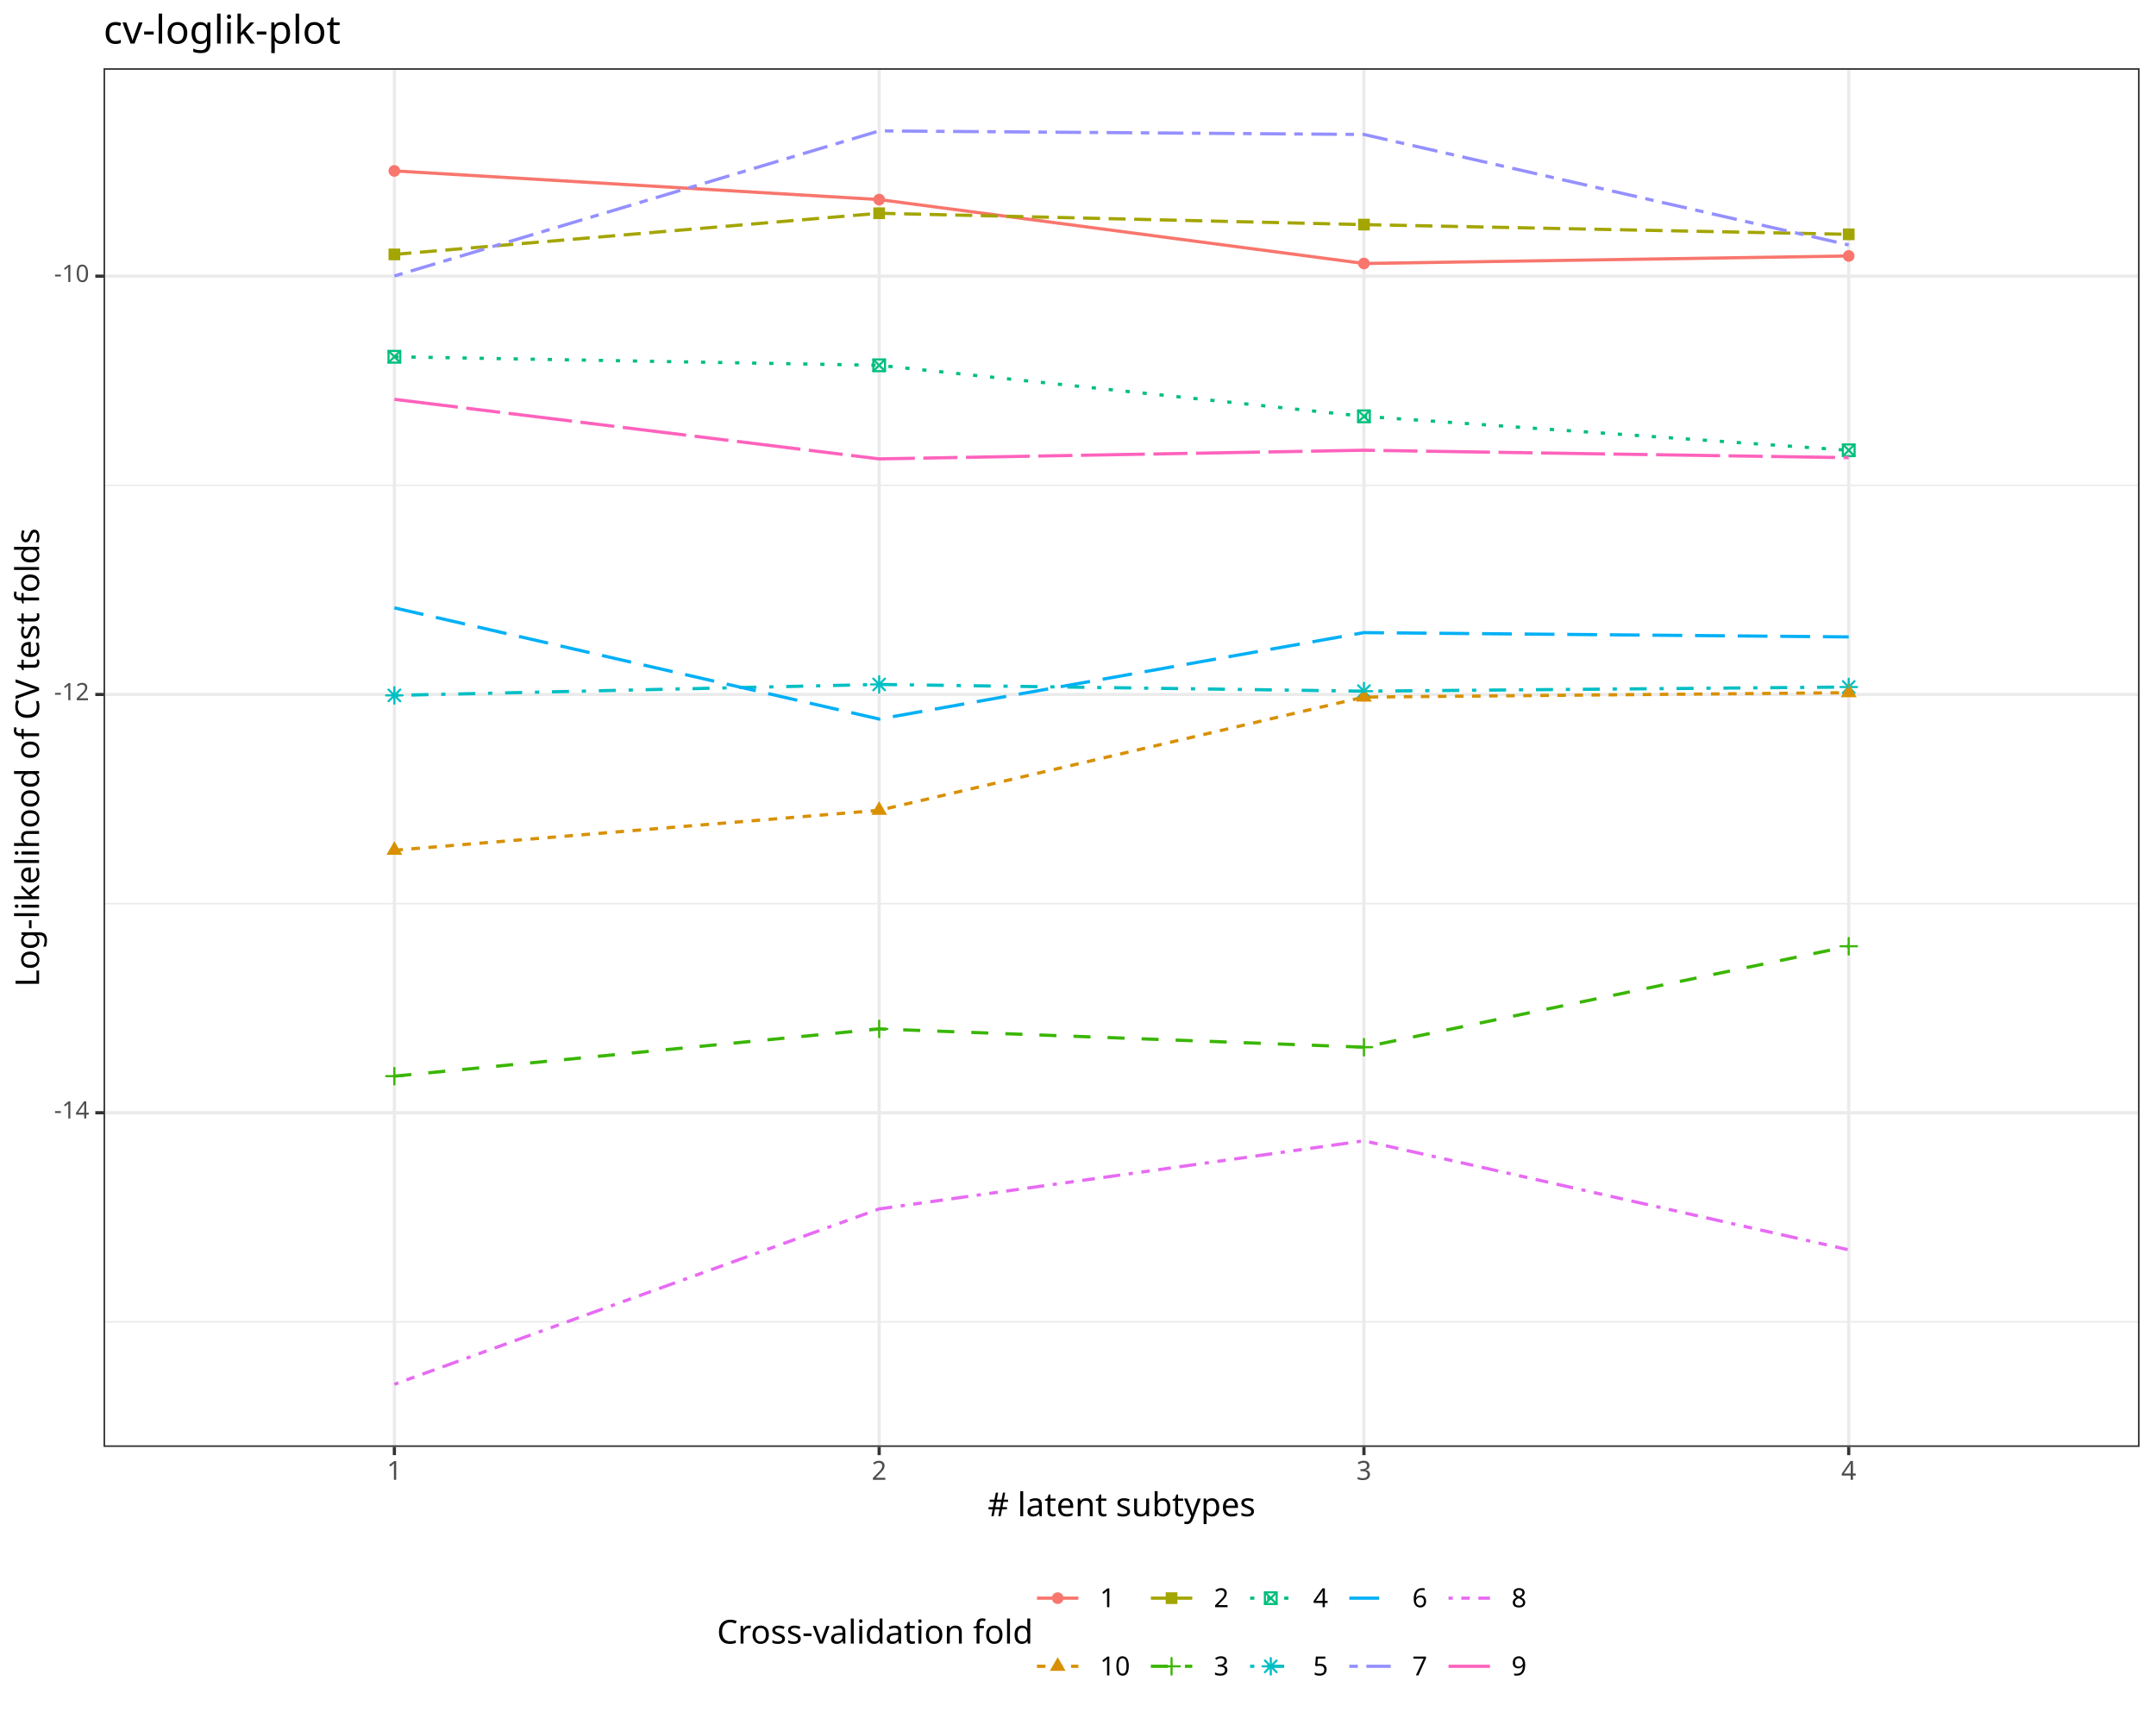
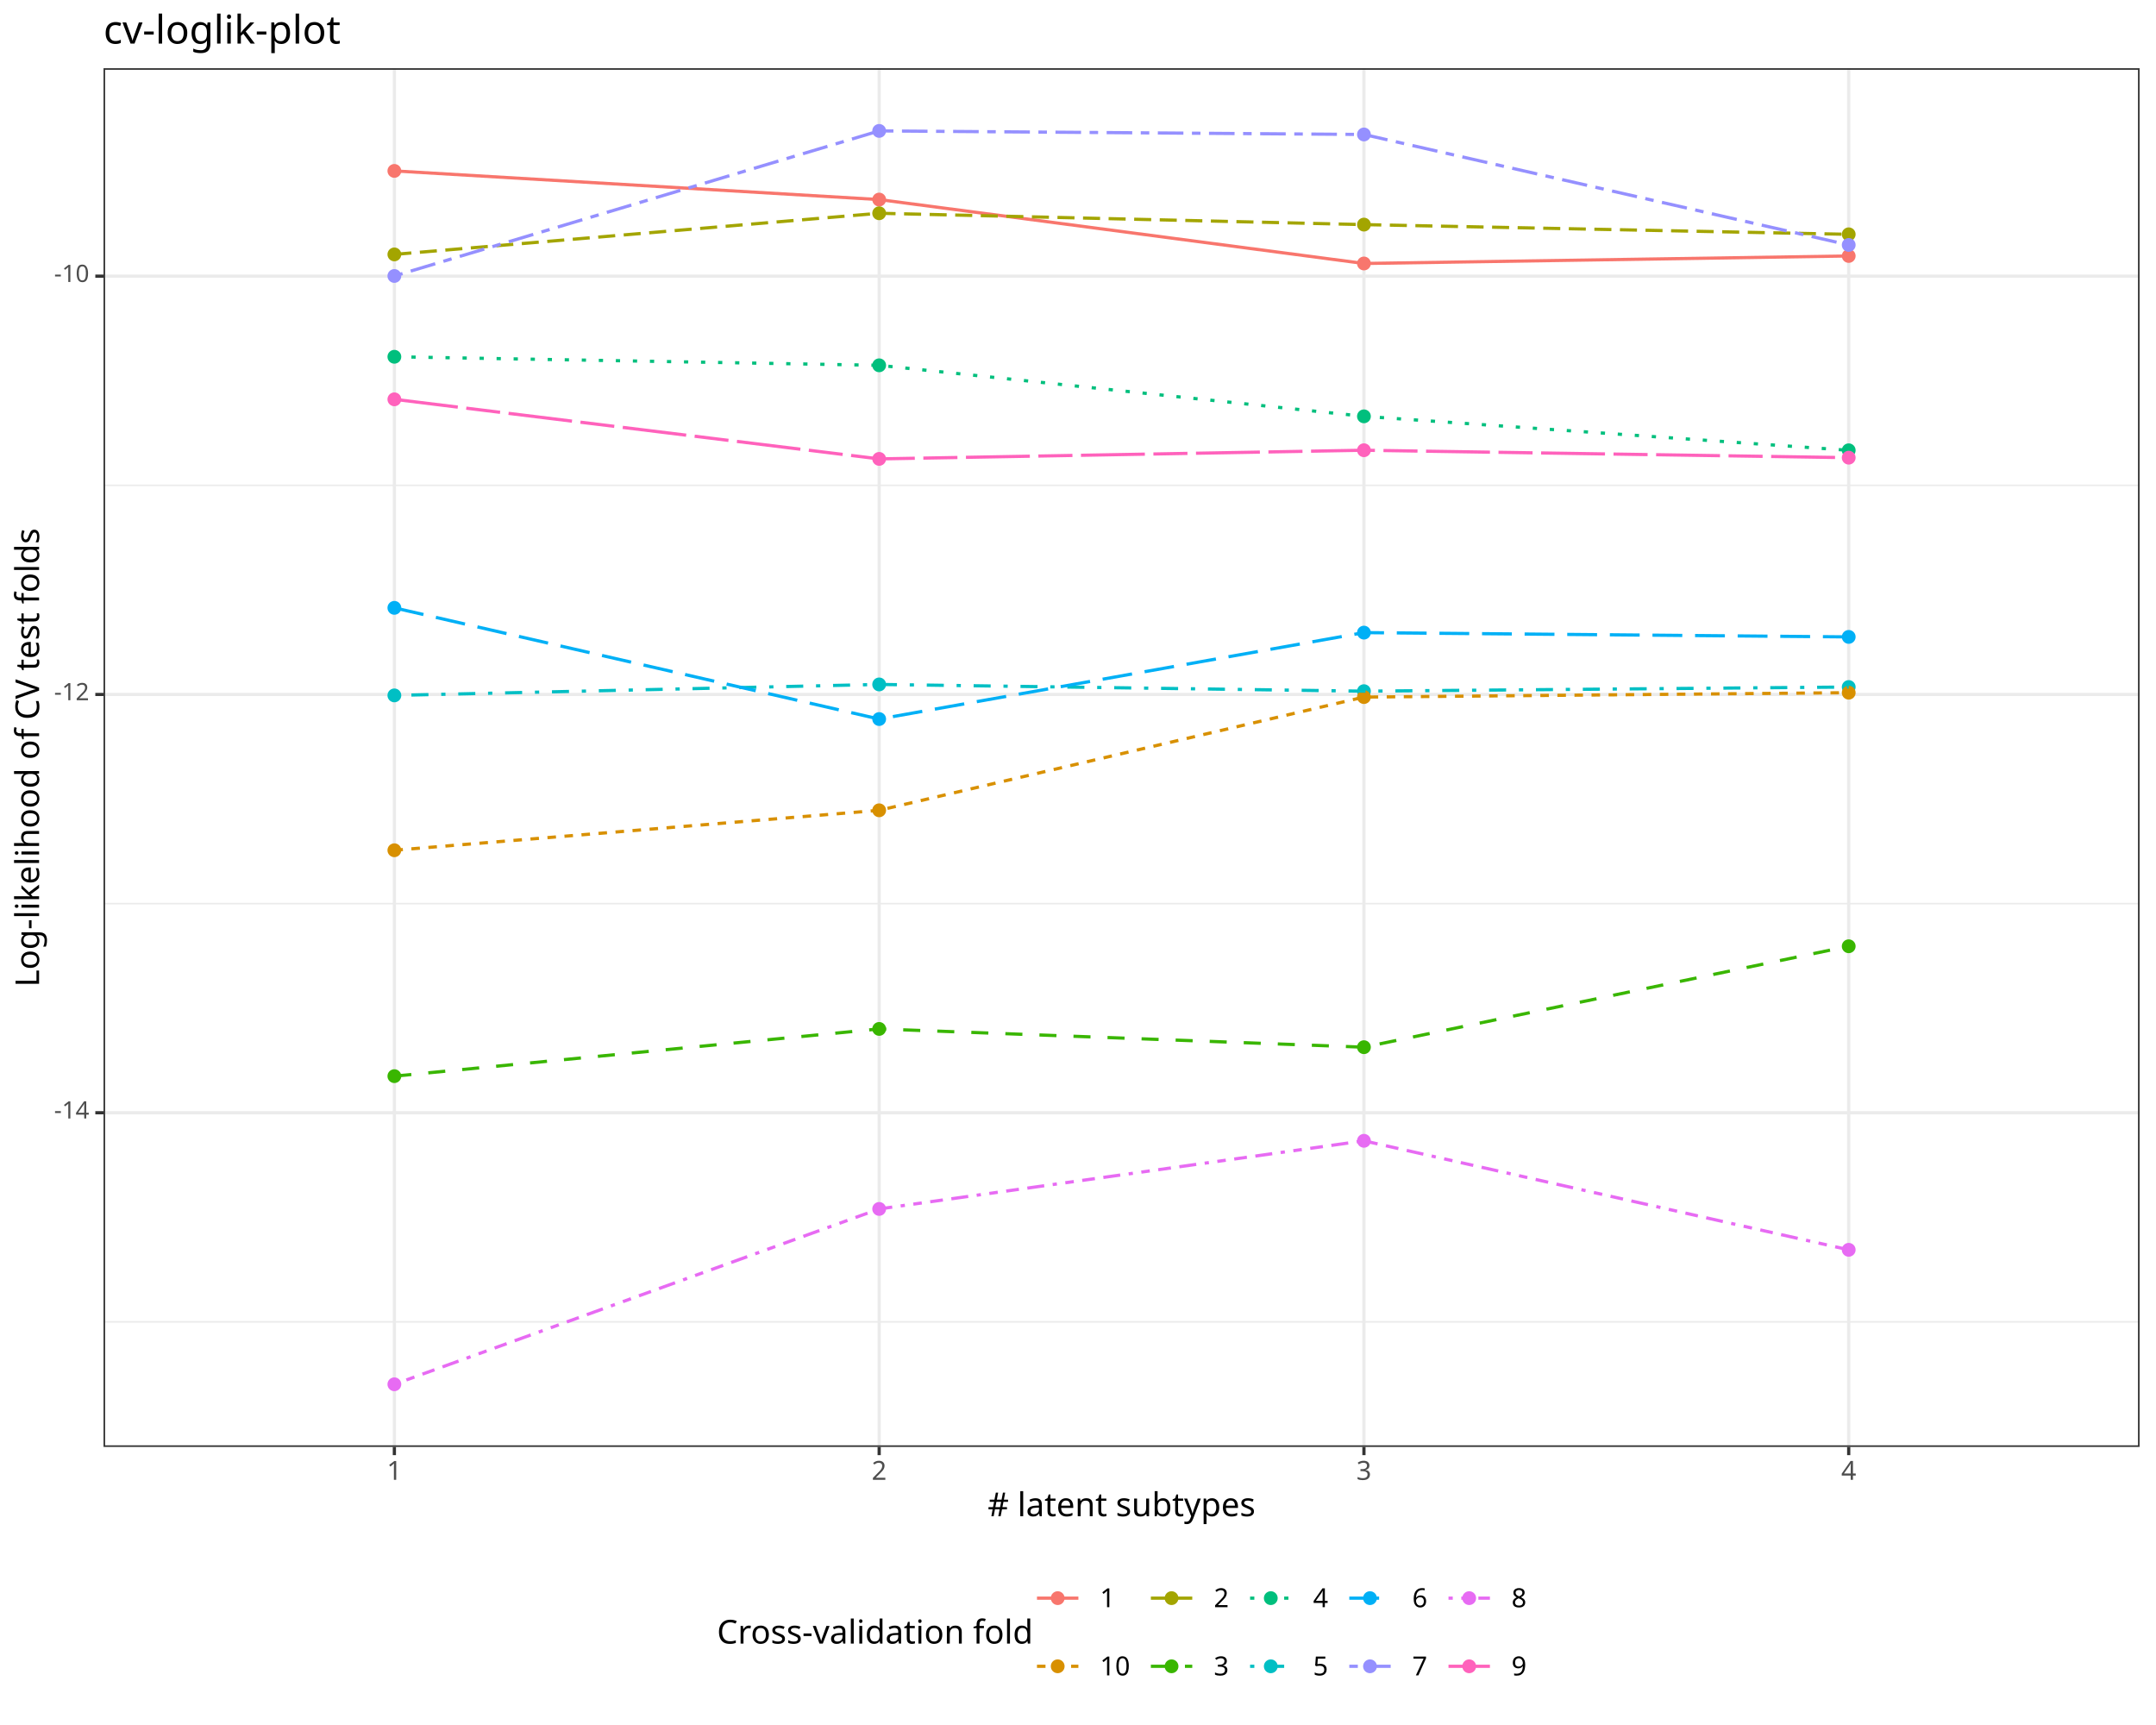
<svg xmlns="http://www.w3.org/2000/svg" class="svglite" data-engine-version="2.0" width="720.00pt" height="576.00pt" viewBox="0 0 720.00 576.00">
  <defs>
    <style type="text/css">
    .svglite line, .svglite polyline, .svglite polygon, .svglite path, .svglite rect, .svglite circle {
      fill: none;
      stroke: #000000;
      stroke-linecap: round;
      stroke-linejoin: round;
      stroke-miterlimit: 10.00;
    }
  </style>
  </defs>
  <rect width="100%" height="100%" style="stroke: none; fill: #FFFFFF;" />
  <defs>
    <clipPath id="cpMC4wMHw3MjAuMDB8MC4wMHw1NzYuMDA=">
      <rect x="0.00" y="0.00" width="720.00" height="576.00" />
    </clipPath>
  </defs>
  <g clip-path="url(#cpMC4wMHw3MjAuMDB8MC4wMHw1NzYuMDA=)">
    <rect x="0.00" y="0.00" width="720.00" height="576.00" style="stroke-width: 1.07; stroke: #FFFFFF; fill: #FFFFFF;" />
  </g>
  <defs>
    <clipPath id="cpMzQuNTd8NzE0LjUyfDIyLjc4fDQ4My4xNg==">
      <rect x="34.57" y="22.78" width="679.95" height="460.37" />
    </clipPath>
  </defs>
  <g clip-path="url(#cpMzQuNTd8NzE0LjUyfDIyLjc4fDQ4My4xNg==)">
    <rect x="34.57" y="22.78" width="679.95" height="460.37" style="stroke-width: 1.07; stroke: none; fill: #FFFFFF;" />
    <polyline points="34.57,441.39 714.52,441.39 " style="stroke-width: 0.53; stroke: #EBEBEB; stroke-linecap: butt;" />
    <polyline points="34.57,301.73 714.52,301.73 " style="stroke-width: 0.53; stroke: #EBEBEB; stroke-linecap: butt;" />
    <polyline points="34.57,162.06 714.52,162.06 " style="stroke-width: 0.53; stroke: #EBEBEB; stroke-linecap: butt;" />
    <polyline points="34.57,371.56 714.52,371.56 " style="stroke-width: 1.07; stroke: #EBEBEB; stroke-linecap: butt;" />
    <polyline points="34.57,231.89 714.52,231.89 " style="stroke-width: 1.07; stroke: #EBEBEB; stroke-linecap: butt;" />
    <polyline points="34.57,92.22 714.52,92.22 " style="stroke-width: 1.07; stroke: #EBEBEB; stroke-linecap: butt;" />
    <polyline points="131.70,483.16 131.70,22.78 " style="stroke-width: 1.07; stroke: #EBEBEB; stroke-linecap: butt;" />
    <polyline points="293.60,483.16 293.60,22.78 " style="stroke-width: 1.07; stroke: #EBEBEB; stroke-linecap: butt;" />
    <polyline points="455.49,483.16 455.49,22.78 " style="stroke-width: 1.07; stroke: #EBEBEB; stroke-linecap: butt;" />
    <polyline points="617.38,483.16 617.38,22.78 " style="stroke-width: 1.07; stroke: #EBEBEB; stroke-linecap: butt;" />
-     <circle cx="131.70" cy="57.07" r="1.95" style="stroke-width: 0.71; stroke: none; fill: #F8766D;" />
-     <circle cx="293.60" cy="66.64" r="1.95" style="stroke-width: 0.71; stroke: none; fill: #F8766D;" />
-     <circle cx="455.49" cy="87.98" r="1.95" style="stroke-width: 0.71; stroke: none; fill: #F8766D;" />
-     <circle cx="617.38" cy="85.47" r="1.95" style="stroke-width: 0.71; stroke: none; fill: #F8766D;" />
-     <polygon points="129.75,86.91 133.66,86.91 133.66,83.00 129.75,83.00 " style="stroke-width: 0.71; stroke: none; fill: #A3A500;" />
-     <polygon points="291.64,73.16 295.55,73.16 295.55,69.25 291.64,69.25 " style="stroke-width: 0.71; stroke: none; fill: #A3A500;" />
-     <polygon points="453.54,76.95 457.45,76.95 457.45,73.04 453.54,73.04 " style="stroke-width: 0.71; stroke: none; fill: #A3A500;" />
-     <polygon points="615.43,80.19 619.34,80.19 619.34,76.28 615.43,76.28 " style="stroke-width: 0.71; stroke: none; fill: #A3A500;" />
-     <line x1="128.94" y1="359.34" x2="134.47" y2="359.34" style="stroke-width: 0.71; stroke: #39B600;" />
-     <line x1="131.70" y1="362.11" x2="131.70" y2="356.58" style="stroke-width: 0.71; stroke: #39B600;" />
-     <line x1="290.83" y1="343.57" x2="296.36" y2="343.57" style="stroke-width: 0.71; stroke: #39B600;" />
-     <line x1="293.60" y1="346.34" x2="293.60" y2="340.81" style="stroke-width: 0.71; stroke: #39B600;" />
-     <line x1="452.73" y1="349.67" x2="458.26" y2="349.67" style="stroke-width: 0.71; stroke: #39B600;" />
-     <line x1="455.49" y1="352.44" x2="455.49" y2="346.91" style="stroke-width: 0.71; stroke: #39B600;" />
-     <line x1="614.62" y1="315.97" x2="620.15" y2="315.97" style="stroke-width: 0.71; stroke: #39B600;" />
-     <line x1="617.38" y1="318.74" x2="617.38" y2="313.21" style="stroke-width: 0.71; stroke: #39B600;" />
-     <rect x="129.75" y="117.17" width="3.91" height="3.91" style="stroke-width: 0.71; stroke: #00BF7D;" />
-     <line x1="129.75" y1="121.08" x2="133.66" y2="117.17" style="stroke-width: 0.71; stroke: #00BF7D;" />
-     <line x1="129.75" y1="117.17" x2="133.66" y2="121.08" style="stroke-width: 0.71; stroke: #00BF7D;" />
-     <rect x="291.64" y="120.03" width="3.91" height="3.91" style="stroke-width: 0.71; stroke: #00BF7D;" />
-     <line x1="291.64" y1="123.94" x2="295.55" y2="120.03" style="stroke-width: 0.71; stroke: #00BF7D;" />
-     <line x1="291.64" y1="120.03" x2="295.55" y2="123.94" style="stroke-width: 0.71; stroke: #00BF7D;" />
-     <rect x="453.54" y="137.06" width="3.91" height="3.91" style="stroke-width: 0.71; stroke: #00BF7D;" />
-     <line x1="453.54" y1="140.97" x2="457.45" y2="137.06" style="stroke-width: 0.71; stroke: #00BF7D;" />
-     <line x1="453.54" y1="137.06" x2="457.45" y2="140.97" style="stroke-width: 0.71; stroke: #00BF7D;" />
-     <rect x="615.43" y="148.40" width="3.91" height="3.91" style="stroke-width: 0.71; stroke: #00BF7D;" />
-     <line x1="615.43" y1="152.31" x2="619.34" y2="148.40" style="stroke-width: 0.71; stroke: #00BF7D;" />
-     <line x1="615.43" y1="148.40" x2="619.34" y2="152.31" style="stroke-width: 0.71; stroke: #00BF7D;" />
-     <line x1="129.75" y1="234.16" x2="133.66" y2="230.25" style="stroke-width: 0.71; stroke: #00BFC4;" />
-     <line x1="129.75" y1="230.25" x2="133.66" y2="234.16" style="stroke-width: 0.71; stroke: #00BFC4;" />
-     <line x1="128.94" y1="232.20" x2="134.47" y2="232.20" style="stroke-width: 0.71; stroke: #00BFC4;" />
-     <line x1="131.70" y1="234.97" x2="131.70" y2="229.44" style="stroke-width: 0.71; stroke: #00BFC4;" />
-     <line x1="291.64" y1="230.50" x2="295.55" y2="226.59" style="stroke-width: 0.71; stroke: #00BFC4;" />
-     <line x1="291.64" y1="226.59" x2="295.55" y2="230.50" style="stroke-width: 0.71; stroke: #00BFC4;" />
-     <line x1="290.83" y1="228.54" x2="296.36" y2="228.54" style="stroke-width: 0.71; stroke: #00BFC4;" />
-     <line x1="293.60" y1="231.31" x2="293.60" y2="225.78" style="stroke-width: 0.71; stroke: #00BFC4;" />
-     <line x1="453.54" y1="232.75" x2="457.45" y2="228.84" style="stroke-width: 0.71; stroke: #00BFC4;" />
-     <line x1="453.54" y1="228.84" x2="457.45" y2="232.75" style="stroke-width: 0.71; stroke: #00BFC4;" />
-     <line x1="452.73" y1="230.79" x2="458.26" y2="230.79" style="stroke-width: 0.71; stroke: #00BFC4;" />
-     <line x1="455.49" y1="233.56" x2="455.49" y2="228.03" style="stroke-width: 0.71; stroke: #00BFC4;" />
-     <line x1="615.43" y1="231.36" x2="619.34" y2="227.45" style="stroke-width: 0.71; stroke: #00BFC4;" />
-     <line x1="615.43" y1="227.45" x2="619.34" y2="231.36" style="stroke-width: 0.71; stroke: #00BFC4;" />
-     <line x1="614.62" y1="229.41" x2="620.15" y2="229.41" style="stroke-width: 0.71; stroke: #00BFC4;" />
-     <line x1="617.38" y1="232.17" x2="617.38" y2="226.64" style="stroke-width: 0.71; stroke: #00BFC4;" />
-     <polygon points="131.70,280.87 134.34,285.43 129.07,285.43 " style="stroke-width: 0.71; stroke: none; fill: #D89000;" />
-     <polygon points="293.60,267.53 296.23,272.09 290.96,272.09 " style="stroke-width: 0.71; stroke: none; fill: #D89000;" />
-     <polygon points="455.49,229.72 458.12,234.28 452.86,234.28 " style="stroke-width: 0.71; stroke: none; fill: #D89000;" />
-     <polygon points="617.38,228.26 620.02,232.82 614.75,232.82 " style="stroke-width: 0.71; stroke: none; fill: #D89000;" />
+     <circle cx="131.70" cy="57.07" r="1.95" style="stroke-width: 0.71; stroke: #F8766D; fill: #F8766D;" />
+     <circle cx="293.60" cy="66.64" r="1.95" style="stroke-width: 0.71; stroke: #F8766D; fill: #F8766D;" />
+     <circle cx="455.49" cy="87.98" r="1.95" style="stroke-width: 0.71; stroke: #F8766D; fill: #F8766D;" />
+     <circle cx="617.38" cy="85.47" r="1.95" style="stroke-width: 0.71; stroke: #F8766D; fill: #F8766D;" />
+     <circle cx="131.70" cy="84.95" r="1.95" style="stroke-width: 0.71; stroke: #A3A500; fill: #A3A500;" />
+     <circle cx="293.60" cy="71.21" r="1.95" style="stroke-width: 0.71; stroke: #A3A500; fill: #A3A500;" />
+     <circle cx="455.49" cy="75.00" r="1.95" style="stroke-width: 0.71; stroke: #A3A500; fill: #A3A500;" />
+     <circle cx="617.38" cy="78.24" r="1.95" style="stroke-width: 0.71; stroke: #A3A500; fill: #A3A500;" />
+     <circle cx="131.70" cy="359.34" r="1.95" style="stroke-width: 0.71; stroke: #39B600; fill: #39B600;" />
+     <circle cx="293.60" cy="343.57" r="1.95" style="stroke-width: 0.71; stroke: #39B600; fill: #39B600;" />
+     <circle cx="455.49" cy="349.67" r="1.95" style="stroke-width: 0.71; stroke: #39B600; fill: #39B600;" />
+     <circle cx="617.38" cy="315.97" r="1.95" style="stroke-width: 0.71; stroke: #39B600; fill: #39B600;" />
+     <circle cx="131.70" cy="119.13" r="1.95" style="stroke-width: 0.71; stroke: #00BF7D; fill: #00BF7D;" />
+     <circle cx="293.60" cy="121.98" r="1.95" style="stroke-width: 0.71; stroke: #00BF7D; fill: #00BF7D;" />
+     <circle cx="455.49" cy="139.02" r="1.95" style="stroke-width: 0.71; stroke: #00BF7D; fill: #00BF7D;" />
+     <circle cx="617.38" cy="150.36" r="1.95" style="stroke-width: 0.71; stroke: #00BF7D; fill: #00BF7D;" />
+     <circle cx="131.70" cy="232.20" r="1.95" style="stroke-width: 0.71; stroke: #00BFC4; fill: #00BFC4;" />
+     <circle cx="293.60" cy="228.54" r="1.95" style="stroke-width: 0.71; stroke: #00BFC4; fill: #00BFC4;" />
+     <circle cx="455.49" cy="230.79" r="1.95" style="stroke-width: 0.71; stroke: #00BFC4; fill: #00BFC4;" />
+     <circle cx="617.38" cy="229.41" r="1.95" style="stroke-width: 0.71; stroke: #00BFC4; fill: #00BFC4;" />
+     <circle cx="131.70" cy="202.97" r="1.95" style="stroke-width: 0.71; stroke: #00B0F6; fill: #00B0F6;" />
+     <circle cx="293.60" cy="240.10" r="1.95" style="stroke-width: 0.71; stroke: #00B0F6; fill: #00B0F6;" />
+     <circle cx="455.49" cy="211.24" r="1.95" style="stroke-width: 0.71; stroke: #00B0F6; fill: #00B0F6;" />
+     <circle cx="617.38" cy="212.67" r="1.95" style="stroke-width: 0.71; stroke: #00B0F6; fill: #00B0F6;" />
+     <circle cx="131.70" cy="92.15" r="1.95" style="stroke-width: 0.71; stroke: #9590FF; fill: #9590FF;" />
+     <circle cx="293.60" cy="43.71" r="1.95" style="stroke-width: 0.71; stroke: #9590FF; fill: #9590FF;" />
+     <circle cx="455.49" cy="44.90" r="1.95" style="stroke-width: 0.71; stroke: #9590FF; fill: #9590FF;" />
+     <circle cx="617.38" cy="81.79" r="1.95" style="stroke-width: 0.71; stroke: #9590FF; fill: #9590FF;" />
+     <circle cx="131.70" cy="462.23" r="1.95" style="stroke-width: 0.71; stroke: #E76BF3; fill: #E76BF3;" />
+     <circle cx="293.60" cy="403.68" r="1.95" style="stroke-width: 0.71; stroke: #E76BF3; fill: #E76BF3;" />
+     <circle cx="455.49" cy="380.93" r="1.95" style="stroke-width: 0.71; stroke: #E76BF3; fill: #E76BF3;" />
+     <circle cx="617.38" cy="417.33" r="1.95" style="stroke-width: 0.71; stroke: #E76BF3; fill: #E76BF3;" />
+     <circle cx="131.70" cy="133.34" r="1.95" style="stroke-width: 0.71; stroke: #FF62BC; fill: #FF62BC;" />
+     <circle cx="293.60" cy="153.23" r="1.95" style="stroke-width: 0.71; stroke: #FF62BC; fill: #FF62BC;" />
+     <circle cx="455.49" cy="150.34" r="1.95" style="stroke-width: 0.71; stroke: #FF62BC; fill: #FF62BC;" />
+     <circle cx="617.38" cy="152.82" r="1.95" style="stroke-width: 0.71; stroke: #FF62BC; fill: #FF62BC;" />
+     <circle cx="131.70" cy="283.91" r="1.95" style="stroke-width: 0.71; stroke: #D89000; fill: #D89000;" />
+     <circle cx="293.60" cy="270.57" r="1.95" style="stroke-width: 0.71; stroke: #D89000; fill: #D89000;" />
+     <circle cx="455.49" cy="232.76" r="1.95" style="stroke-width: 0.71; stroke: #D89000; fill: #D89000;" />
+     <circle cx="617.38" cy="231.30" r="1.95" style="stroke-width: 0.71; stroke: #D89000; fill: #D89000;" />
    <polyline points="131.70,57.07 293.60,66.64 455.49,87.98 617.38,85.47 " style="stroke-width: 1.07; stroke: #F8766D; stroke-linecap: butt;" />
    <polyline points="131.70,283.91 293.60,270.57 455.49,232.76 617.38,231.30 " style="stroke-width: 1.07; stroke: #D89000; stroke-dasharray: 2.85,2.85; stroke-linecap: butt;" />
    <polyline points="131.70,84.95 293.60,71.21 455.49,75.00 617.38,78.24 " style="stroke-width: 1.07; stroke: #A3A500; stroke-dasharray: 5.69,2.85; stroke-linecap: butt;" />
    <polyline points="131.70,359.34 293.60,343.57 455.49,349.67 617.38,315.97 " style="stroke-width: 1.07; stroke: #39B600; stroke-dasharray: 5.69,5.69; stroke-linecap: butt;" />
    <polyline points="131.70,119.13 293.60,121.98 455.49,139.02 617.38,150.36 " style="stroke-width: 1.07; stroke: #00BF7D; stroke-dasharray: 1.42,4.27; stroke-linecap: butt;" />
    <polyline points="131.70,232.20 293.60,228.54 455.49,230.79 617.38,229.41 " style="stroke-width: 1.07; stroke: #00BFC4; stroke-dasharray: 1.42,4.27,5.69,4.27; stroke-linecap: butt;" />
    <polyline points="131.70,202.97 293.60,240.10 455.49,211.24 617.38,212.67 " style="stroke-width: 1.07; stroke: #00B0F6; stroke-dasharray: 9.96,4.27; stroke-linecap: butt;" />
    <polyline points="131.70,92.15 293.60,43.71 455.49,44.90 617.38,81.79 " style="stroke-width: 1.07; stroke: #9590FF; stroke-dasharray: 2.85,2.85,8.54,2.85; stroke-linecap: butt;" />
    <polyline points="131.70,462.23 293.60,403.68 455.49,380.93 617.38,417.33 " style="stroke-width: 1.07; stroke: #E76BF3; stroke-dasharray: 1.42,2.85,2.85,2.85,4.27,2.85,5.69,2.85; stroke-linecap: butt;" />
    <polyline points="131.70,133.34 293.60,153.23 455.49,150.34 617.38,152.82 " style="stroke-width: 1.07; stroke: #FF62BC; stroke-dasharray: 21.34,2.85,11.38,2.85; stroke-linecap: butt;" />
    <rect x="34.57" y="22.78" width="679.95" height="460.37" style="stroke-width: 1.07; stroke: #333333;" />
  </g>
  <g clip-path="url(#cpMC4wMHw3MjAuMDB8MC4wMHw1NzYuMDA=)">
    <text x="18.07" y="373.48" style="font-size: 8.00px; fill: #4D4D4D; font-family: sans;" textLength="11.56px" lengthAdjust="spacingAndGlyphs">-14</text>
    <text x="18.07" y="233.81" style="font-size: 8.00px; fill: #4D4D4D; font-family: sans;" textLength="11.56px" lengthAdjust="spacingAndGlyphs">-12</text>
    <text x="18.07" y="94.15" style="font-size: 8.00px; fill: #4D4D4D; font-family: sans;" textLength="11.56px" lengthAdjust="spacingAndGlyphs">-10</text>
    <polyline points="31.83,371.56 34.57,371.56 " style="stroke-width: 1.07; stroke: #333333; stroke-linecap: butt;" />
    <polyline points="31.83,231.89 34.57,231.89 " style="stroke-width: 1.07; stroke: #333333; stroke-linecap: butt;" />
    <polyline points="31.83,92.22 34.57,92.22 " style="stroke-width: 1.07; stroke: #333333; stroke-linecap: butt;" />
    <polyline points="131.70,485.89 131.70,483.16 " style="stroke-width: 1.07; stroke: #333333; stroke-linecap: butt;" />
    <polyline points="293.60,485.89 293.60,483.16 " style="stroke-width: 1.07; stroke: #333333; stroke-linecap: butt;" />
    <polyline points="455.49,485.89 455.49,483.16 " style="stroke-width: 1.07; stroke: #333333; stroke-linecap: butt;" />
    <polyline points="617.38,485.89 617.38,483.16 " style="stroke-width: 1.07; stroke: #333333; stroke-linecap: butt;" />
    <text x="131.70" y="494.14" text-anchor="middle" style="font-size: 8.80px; fill: #4D4D4D; font-family: sans;" textLength="4.89px" lengthAdjust="spacingAndGlyphs">1</text>
    <text x="293.60" y="494.14" text-anchor="middle" style="font-size: 8.80px; fill: #4D4D4D; font-family: sans;" textLength="4.89px" lengthAdjust="spacingAndGlyphs">2</text>
    <text x="455.49" y="494.14" text-anchor="middle" style="font-size: 8.80px; fill: #4D4D4D; font-family: sans;" textLength="4.89px" lengthAdjust="spacingAndGlyphs">3</text>
    <text x="617.38" y="494.14" text-anchor="middle" style="font-size: 8.80px; fill: #4D4D4D; font-family: sans;" textLength="4.89px" lengthAdjust="spacingAndGlyphs">4</text>
    <text x="374.54" y="506.28" text-anchor="middle" style="font-size: 11.00px; font-family: sans;" textLength="83.18px" lengthAdjust="spacingAndGlyphs"># latent subtypes</text>
    <text transform="translate(13.05,252.97) rotate(-90)" text-anchor="middle" style="font-size: 11.00px; font-family: sans;" textLength="145.54px" lengthAdjust="spacingAndGlyphs">Log-likelihood of CV test folds</text>
    <rect x="233.95" y="519.52" width="281.19" height="51.00" style="stroke-width: 1.07; stroke: none; fill: #FFFFFF;" />
    <text x="239.43" y="548.81" style="font-size: 11.00px; font-family: sans;" textLength="99.67px" lengthAdjust="spacingAndGlyphs">Cross-validation fold</text>
    <rect x="344.58" y="525.00" width="17.28" height="17.28" style="stroke-width: 1.07; stroke: none; fill: #FFFFFF;" />
-     <circle cx="353.22" cy="533.64" r="1.95" style="stroke-width: 0.71; stroke: none; fill: #F8766D;" />
+     <circle cx="353.22" cy="533.64" r="1.95" style="stroke-width: 0.71; stroke: #F8766D; fill: #F8766D;" />
    <line x1="346.30" y1="533.64" x2="360.13" y2="533.64" style="stroke-width: 1.07; stroke: #F8766D; stroke-linecap: butt;" />
    <rect x="344.58" y="547.76" width="17.28" height="17.28" style="stroke-width: 1.07; stroke: none; fill: #FFFFFF;" />
-     <polygon points="353.22,553.36 355.85,557.92 350.58,557.92 " style="stroke-width: 0.71; stroke: none; fill: #D89000;" />
+     <circle cx="353.22" cy="556.40" r="1.95" style="stroke-width: 0.71; stroke: #D89000; fill: #D89000;" />
    <line x1="346.30" y1="556.40" x2="360.13" y2="556.40" style="stroke-width: 1.07; stroke: #D89000; stroke-dasharray: 2.85,2.85; stroke-linecap: butt;" />
    <rect x="382.60" y="525.00" width="17.28" height="17.28" style="stroke-width: 1.07; stroke: none; fill: #FFFFFF;" />
-     <polygon points="389.29,535.60 393.20,535.60 393.20,531.69 389.29,531.69 " style="stroke-width: 0.71; stroke: none; fill: #A3A500;" />
+     <circle cx="391.24" cy="533.64" r="1.95" style="stroke-width: 0.71; stroke: #A3A500; fill: #A3A500;" />
    <line x1="384.33" y1="533.64" x2="398.16" y2="533.64" style="stroke-width: 1.07; stroke: #A3A500; stroke-dasharray: 5.69,2.85; stroke-linecap: butt;" />
    <rect x="382.60" y="547.76" width="17.28" height="17.28" style="stroke-width: 1.07; stroke: none; fill: #FFFFFF;" />
-     <line x1="388.48" y1="556.40" x2="394.01" y2="556.40" style="stroke-width: 0.71; stroke: #39B600;" />
-     <line x1="391.24" y1="559.17" x2="391.24" y2="553.64" style="stroke-width: 0.71; stroke: #39B600;" />
+     <circle cx="391.24" cy="556.40" r="1.95" style="stroke-width: 0.71; stroke: #39B600; fill: #39B600;" />
    <line x1="384.33" y1="556.40" x2="398.16" y2="556.40" style="stroke-width: 1.07; stroke: #39B600; stroke-dasharray: 5.69,5.69; stroke-linecap: butt;" />
    <rect x="415.74" y="525.00" width="17.28" height="17.28" style="stroke-width: 1.07; stroke: none; fill: #FFFFFF;" />
-     <rect x="422.42" y="531.69" width="3.91" height="3.91" style="stroke-width: 0.71; stroke: #00BF7D;" />
-     <line x1="422.42" y1="535.60" x2="426.33" y2="531.69" style="stroke-width: 0.71; stroke: #00BF7D;" />
-     <line x1="422.42" y1="531.69" x2="426.33" y2="535.60" style="stroke-width: 0.71; stroke: #00BF7D;" />
+     <circle cx="424.38" cy="533.64" r="1.95" style="stroke-width: 0.71; stroke: #00BF7D; fill: #00BF7D;" />
    <line x1="417.47" y1="533.64" x2="431.29" y2="533.64" style="stroke-width: 1.07; stroke: #00BF7D; stroke-dasharray: 1.42,4.27; stroke-linecap: butt;" />
    <rect x="415.74" y="547.76" width="17.28" height="17.28" style="stroke-width: 1.07; stroke: none; fill: #FFFFFF;" />
-     <line x1="422.42" y1="558.36" x2="426.33" y2="554.45" style="stroke-width: 0.71; stroke: #00BFC4;" />
-     <line x1="422.42" y1="554.45" x2="426.33" y2="558.36" style="stroke-width: 0.71; stroke: #00BFC4;" />
-     <line x1="421.61" y1="556.40" x2="427.14" y2="556.40" style="stroke-width: 0.71; stroke: #00BFC4;" />
-     <line x1="424.38" y1="559.17" x2="424.38" y2="553.64" style="stroke-width: 0.71; stroke: #00BFC4;" />
+     <circle cx="424.38" cy="556.40" r="1.95" style="stroke-width: 0.71; stroke: #00BFC4; fill: #00BFC4;" />
    <line x1="417.47" y1="556.40" x2="431.29" y2="556.40" style="stroke-width: 1.07; stroke: #00BFC4; stroke-dasharray: 1.42,4.27,5.69,4.27; stroke-linecap: butt;" />
    <rect x="448.87" y="525.00" width="17.28" height="17.28" style="stroke-width: 1.07; stroke: none; fill: #FFFFFF;" />
+     <circle cx="457.51" cy="533.64" r="1.95" style="stroke-width: 0.71; stroke: #00B0F6; fill: #00B0F6;" />
    <line x1="450.60" y1="533.64" x2="464.42" y2="533.64" style="stroke-width: 1.07; stroke: #00B0F6; stroke-dasharray: 9.96,4.27; stroke-linecap: butt;" />
    <rect x="448.87" y="547.76" width="17.28" height="17.28" style="stroke-width: 1.07; stroke: none; fill: #FFFFFF;" />
+     <circle cx="457.51" cy="556.40" r="1.95" style="stroke-width: 0.71; stroke: #9590FF; fill: #9590FF;" />
    <line x1="450.60" y1="556.40" x2="464.42" y2="556.40" style="stroke-width: 1.07; stroke: #9590FF; stroke-dasharray: 2.85,2.85,8.54,2.85; stroke-linecap: butt;" />
    <rect x="482.00" y="525.00" width="17.28" height="17.28" style="stroke-width: 1.07; stroke: none; fill: #FFFFFF;" />
+     <circle cx="490.64" cy="533.64" r="1.95" style="stroke-width: 0.71; stroke: #E76BF3; fill: #E76BF3;" />
    <line x1="483.73" y1="533.64" x2="497.56" y2="533.64" style="stroke-width: 1.07; stroke: #E76BF3; stroke-dasharray: 1.42,2.85,2.85,2.85,4.27,2.85,5.69,2.85; stroke-linecap: butt;" />
    <rect x="482.00" y="547.76" width="17.28" height="17.28" style="stroke-width: 1.07; stroke: none; fill: #FFFFFF;" />
+     <circle cx="490.64" cy="556.40" r="1.95" style="stroke-width: 0.71; stroke: #FF62BC; fill: #FF62BC;" />
    <line x1="483.73" y1="556.40" x2="497.56" y2="556.40" style="stroke-width: 1.07; stroke: #FF62BC; stroke-dasharray: 21.34,2.85,11.38,2.85; stroke-linecap: butt;" />
    <text x="367.34" y="536.67" style="font-size: 8.80px; font-family: sans;" textLength="4.89px" lengthAdjust="spacingAndGlyphs">1</text>
    <text x="367.34" y="559.43" style="font-size: 8.80px; font-family: sans;" textLength="9.79px" lengthAdjust="spacingAndGlyphs">10</text>
    <text x="405.36" y="536.67" style="font-size: 8.80px; font-family: sans;" textLength="4.89px" lengthAdjust="spacingAndGlyphs">2</text>
    <text x="405.36" y="559.43" style="font-size: 8.80px; font-family: sans;" textLength="4.89px" lengthAdjust="spacingAndGlyphs">3</text>
    <text x="438.50" y="536.67" style="font-size: 8.80px; font-family: sans;" textLength="4.89px" lengthAdjust="spacingAndGlyphs">4</text>
    <text x="438.50" y="559.43" style="font-size: 8.80px; font-family: sans;" textLength="4.89px" lengthAdjust="spacingAndGlyphs">5</text>
    <text x="471.63" y="536.67" style="font-size: 8.80px; font-family: sans;" textLength="4.89px" lengthAdjust="spacingAndGlyphs">6</text>
    <text x="471.63" y="559.43" style="font-size: 8.80px; font-family: sans;" textLength="4.89px" lengthAdjust="spacingAndGlyphs">7</text>
    <text x="504.76" y="536.67" style="font-size: 8.80px; font-family: sans;" textLength="4.89px" lengthAdjust="spacingAndGlyphs">8</text>
    <text x="504.76" y="559.43" style="font-size: 8.80px; font-family: sans;" textLength="4.89px" lengthAdjust="spacingAndGlyphs">9</text>
    <text x="34.57" y="14.56" style="font-size: 13.20px; font-family: sans;" textLength="73.36px" lengthAdjust="spacingAndGlyphs">cv-loglik-plot</text>
  </g>
</svg>
